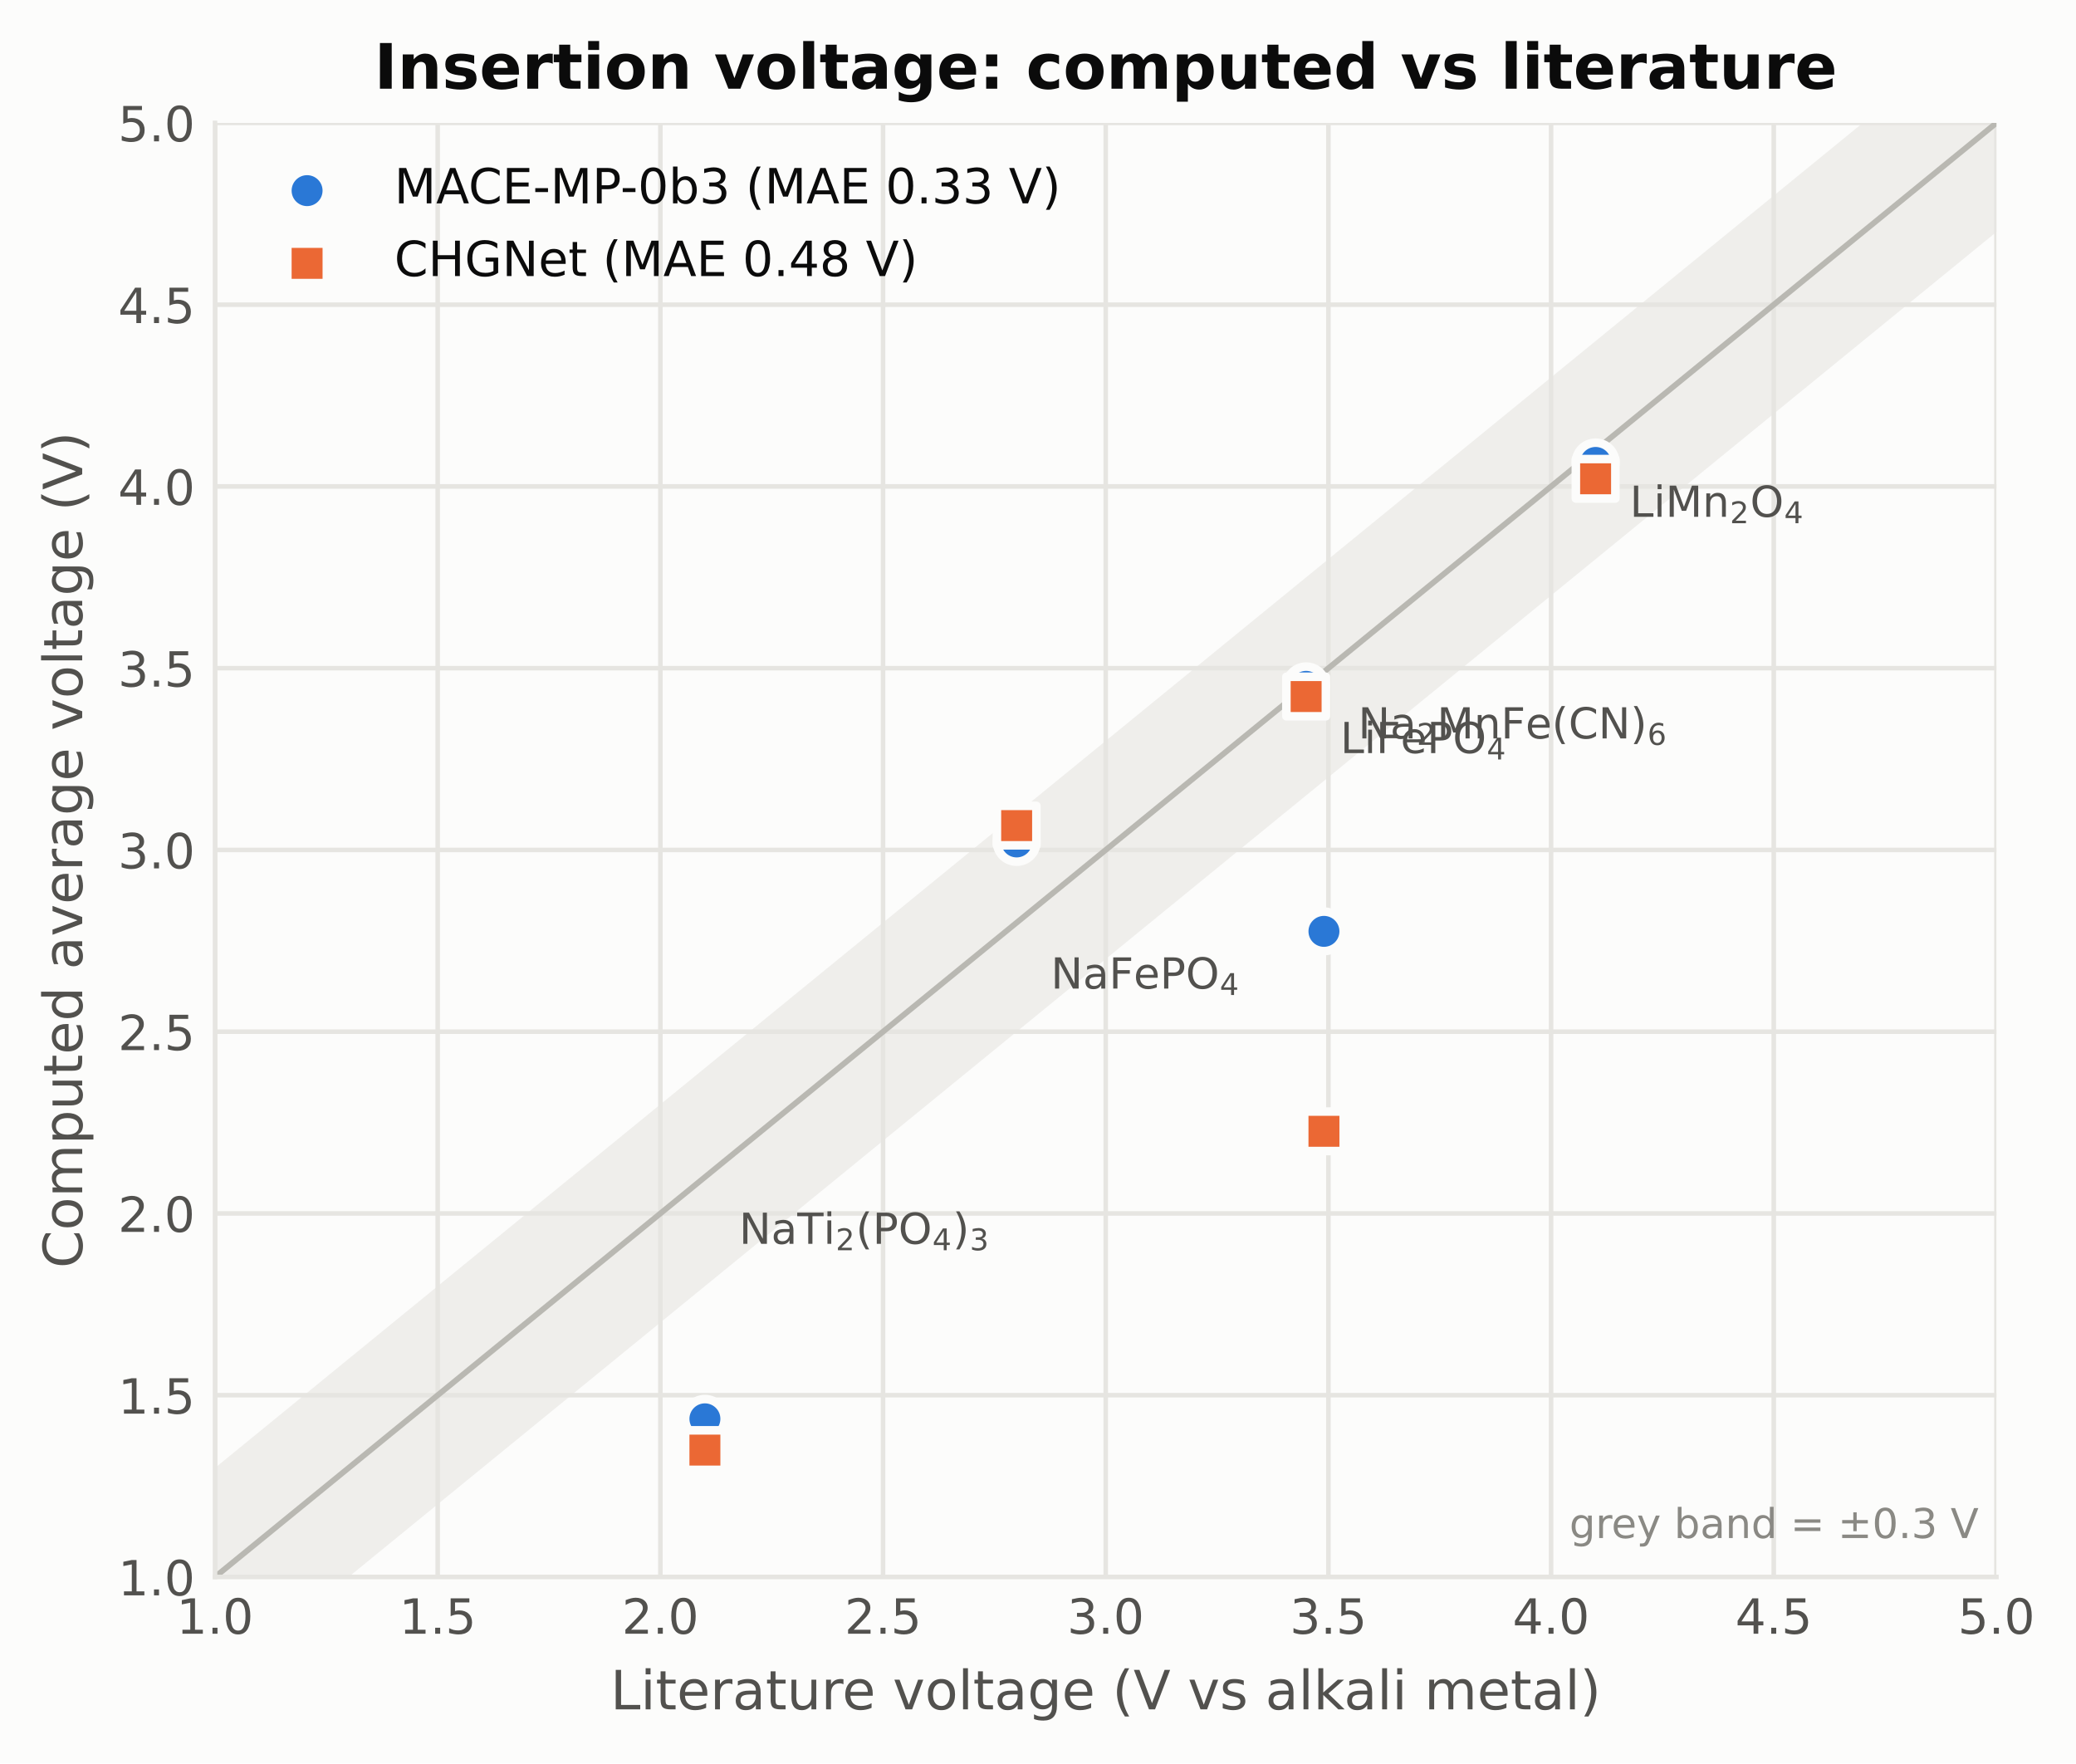
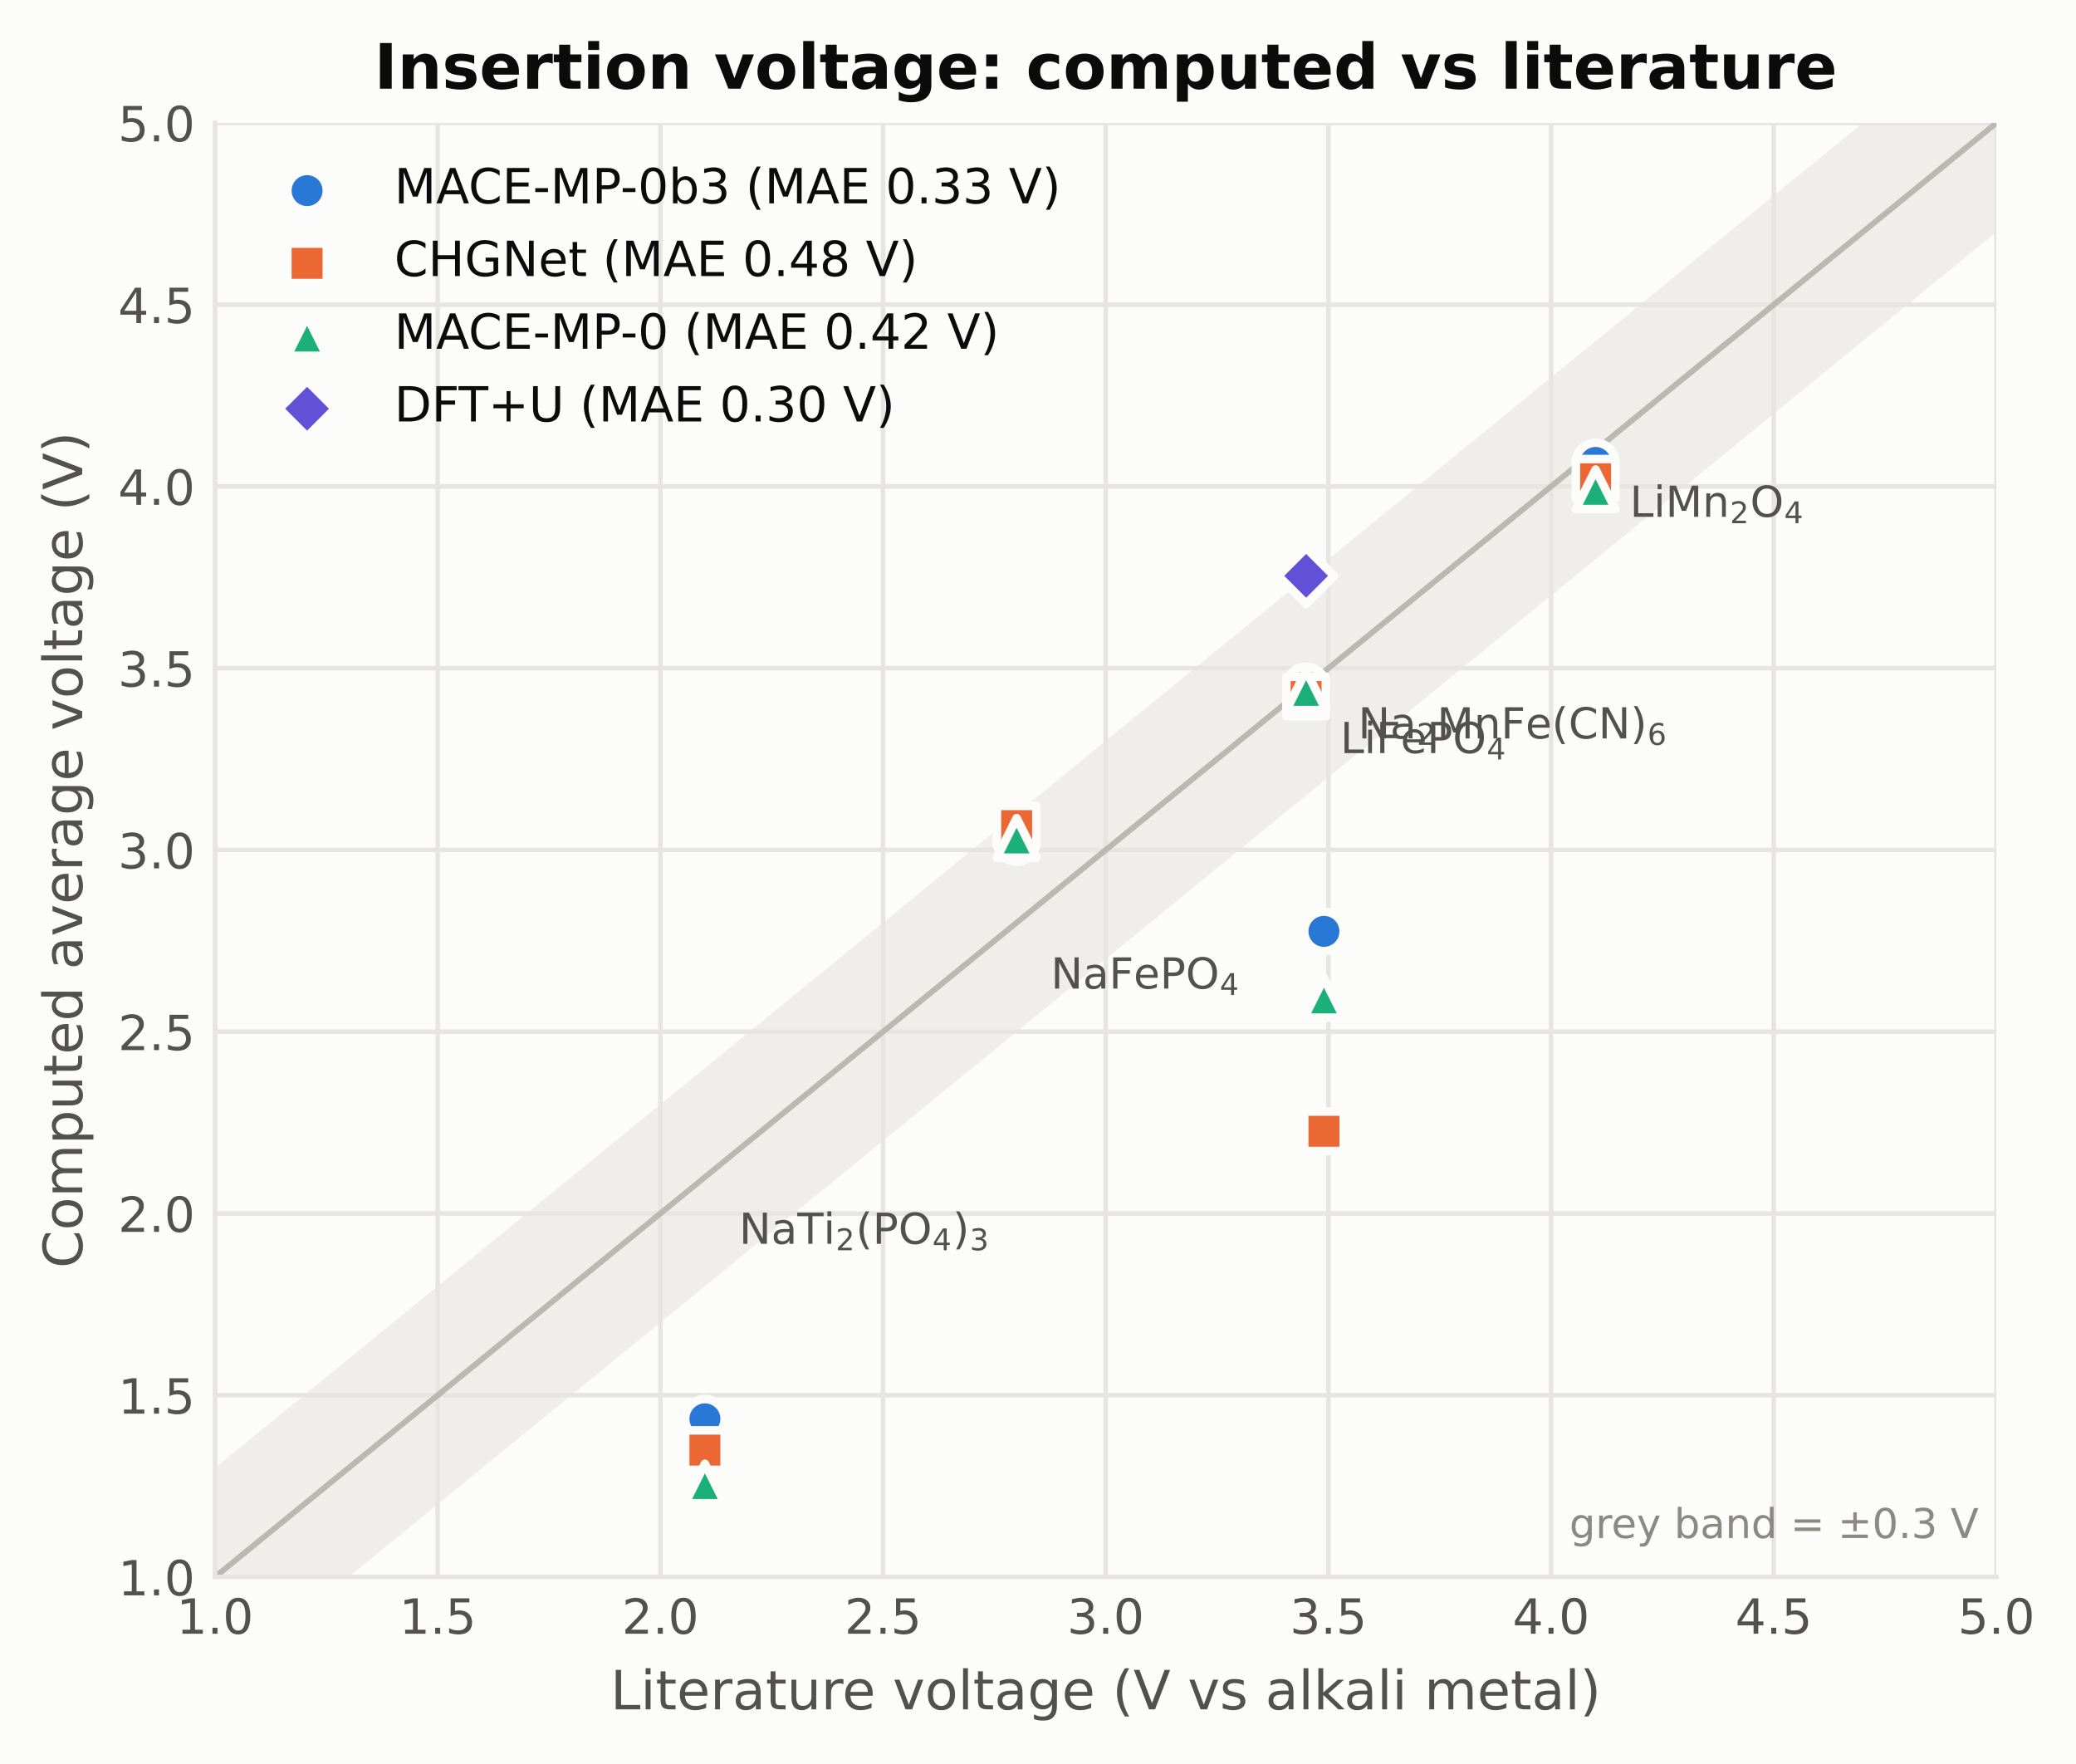
<svg xmlns="http://www.w3.org/2000/svg" xmlns:xlink="http://www.w3.org/1999/xlink" width="364.157pt" height="309.283pt" viewBox="0 0 364.157 309.283" version="1.1">
  <defs>
    <style type="text/css">*{stroke-linejoin: round; stroke-linecap: butt}</style>
  </defs>
  <g id="figure_1">
    <g id="patch_1">
      <path d="M 0 309.283  L 364.157 309.283  L 364.157 0  L 0 0  z " style="fill: #fcfcfb" />
    </g>
    <g id="axes_1">
      <g id="patch_2">
        <path d="M 37.718 276.582  L 350.198 276.582  L 350.198 21.558  L 37.718 21.558  z " style="fill: #fcfcfb" />
      </g>
      <g id="FillBetweenPolyCollection_1">
        <defs>
-           <path id="m6266afb833" d="M 37.718 -51.828  L 37.718 -13.574  L 350.198 -268.598  L 350.198 -306.852  L 350.198 -306.852  L 37.718 -51.828  z " />
-         </defs>
-         <g clip-path="url(#p7884459959)">
-           <use xlink:href="#m6266afb833" x="0" y="309.283" style="fill: #e6e5e1; fill-opacity: 0.6" />
+           <path id="m8118ba9562" d="M 37.718 -51.828  L 37.718 -13.574  L 350.198 -268.598  L 350.198 -306.852  L 350.198 -306.852  L 37.718 -51.828  z " />
+         </defs>
+         <g clip-path="url(#p5b75689eed)">
+           <use xlink:href="#m8118ba9562" x="0" y="309.283" style="fill: #e6e5e1; fill-opacity: 0.6" />
        </g>
      </g>
      <g id="matplotlib.axis_1">
        <g id="xtick_1">
          <g id="line2d_1">
-             <path d="M 37.718 276.582  L 37.718 21.558  " clip-path="url(#p7884459959)" style="fill: none; stroke: #e6e5e1; stroke-width: 0.8; stroke-linecap: round" />
+             <path d="M 37.718 276.582  L 37.718 21.558  " clip-path="url(#p5b75689eed)" style="fill: none; stroke: #e6e5e1; stroke-width: 0.8; stroke-linecap: round" />
          </g>
          <g id="line2d_2" />
          <g id="text_1">
            <text style="font-size: 8.5px; font-family: 'DejaVu Sans'; text-anchor: middle; fill: #52514e" x="37.718" y="286.54" transform="rotate(-0 37.7184 286.5403)">1.0</text>
          </g>
        </g>
        <g id="xtick_2">
          <g id="line2d_3">
-             <path d="M 76.778 276.582  L 76.778 21.558  " clip-path="url(#p7884459959)" style="fill: none; stroke: #e6e5e1; stroke-width: 0.8; stroke-linecap: round" />
+             <path d="M 76.778 276.582  L 76.778 21.558  " clip-path="url(#p5b75689eed)" style="fill: none; stroke: #e6e5e1; stroke-width: 0.8; stroke-linecap: round" />
          </g>
          <g id="line2d_4" />
          <g id="text_2">
            <text style="font-size: 8.5px; font-family: 'DejaVu Sans'; text-anchor: middle; fill: #52514e" x="76.778" y="286.54" transform="rotate(-0 76.7784 286.5403)">1.5</text>
          </g>
        </g>
        <g id="xtick_3">
          <g id="line2d_5">
-             <path d="M 115.838 276.582  L 115.838 21.558  " clip-path="url(#p7884459959)" style="fill: none; stroke: #e6e5e1; stroke-width: 0.8; stroke-linecap: round" />
+             <path d="M 115.838 276.582  L 115.838 21.558  " clip-path="url(#p5b75689eed)" style="fill: none; stroke: #e6e5e1; stroke-width: 0.8; stroke-linecap: round" />
          </g>
          <g id="line2d_6" />
          <g id="text_3">
            <text style="font-size: 8.5px; font-family: 'DejaVu Sans'; text-anchor: middle; fill: #52514e" x="115.838" y="286.54" transform="rotate(-0 115.8384 286.5403)">2.0</text>
          </g>
        </g>
        <g id="xtick_4">
          <g id="line2d_7">
-             <path d="M 154.898 276.582  L 154.898 21.558  " clip-path="url(#p7884459959)" style="fill: none; stroke: #e6e5e1; stroke-width: 0.8; stroke-linecap: round" />
+             <path d="M 154.898 276.582  L 154.898 21.558  " clip-path="url(#p5b75689eed)" style="fill: none; stroke: #e6e5e1; stroke-width: 0.8; stroke-linecap: round" />
          </g>
          <g id="line2d_8" />
          <g id="text_4">
            <text style="font-size: 8.5px; font-family: 'DejaVu Sans'; text-anchor: middle; fill: #52514e" x="154.898" y="286.54" transform="rotate(-0 154.8984 286.5403)">2.5</text>
          </g>
        </g>
        <g id="xtick_5">
          <g id="line2d_9">
-             <path d="M 193.958 276.582  L 193.958 21.558  " clip-path="url(#p7884459959)" style="fill: none; stroke: #e6e5e1; stroke-width: 0.8; stroke-linecap: round" />
+             <path d="M 193.958 276.582  L 193.958 21.558  " clip-path="url(#p5b75689eed)" style="fill: none; stroke: #e6e5e1; stroke-width: 0.8; stroke-linecap: round" />
          </g>
          <g id="line2d_10" />
          <g id="text_5">
            <text style="font-size: 8.5px; font-family: 'DejaVu Sans'; text-anchor: middle; fill: #52514e" x="193.958" y="286.54" transform="rotate(-0 193.9584 286.5403)">3.0</text>
          </g>
        </g>
        <g id="xtick_6">
          <g id="line2d_11">
-             <path d="M 233.018 276.582  L 233.018 21.558  " clip-path="url(#p7884459959)" style="fill: none; stroke: #e6e5e1; stroke-width: 0.8; stroke-linecap: round" />
+             <path d="M 233.018 276.582  L 233.018 21.558  " clip-path="url(#p5b75689eed)" style="fill: none; stroke: #e6e5e1; stroke-width: 0.8; stroke-linecap: round" />
          </g>
          <g id="line2d_12" />
          <g id="text_6">
            <text style="font-size: 8.5px; font-family: 'DejaVu Sans'; text-anchor: middle; fill: #52514e" x="233.018" y="286.54" transform="rotate(-0 233.0184 286.5403)">3.5</text>
          </g>
        </g>
        <g id="xtick_7">
          <g id="line2d_13">
-             <path d="M 272.078 276.582  L 272.078 21.558  " clip-path="url(#p7884459959)" style="fill: none; stroke: #e6e5e1; stroke-width: 0.8; stroke-linecap: round" />
+             <path d="M 272.078 276.582  L 272.078 21.558  " clip-path="url(#p5b75689eed)" style="fill: none; stroke: #e6e5e1; stroke-width: 0.8; stroke-linecap: round" />
          </g>
          <g id="line2d_14" />
          <g id="text_7">
            <text style="font-size: 8.5px; font-family: 'DejaVu Sans'; text-anchor: middle; fill: #52514e" x="272.078" y="286.54" transform="rotate(-0 272.0784 286.5403)">4.0</text>
          </g>
        </g>
        <g id="xtick_8">
          <g id="line2d_15">
-             <path d="M 311.138 276.582  L 311.138 21.558  " clip-path="url(#p7884459959)" style="fill: none; stroke: #e6e5e1; stroke-width: 0.8; stroke-linecap: round" />
+             <path d="M 311.138 276.582  L 311.138 21.558  " clip-path="url(#p5b75689eed)" style="fill: none; stroke: #e6e5e1; stroke-width: 0.8; stroke-linecap: round" />
          </g>
          <g id="line2d_16" />
          <g id="text_8">
            <text style="font-size: 8.5px; font-family: 'DejaVu Sans'; text-anchor: middle; fill: #52514e" x="311.138" y="286.54" transform="rotate(-0 311.1384 286.5403)">4.5</text>
          </g>
        </g>
        <g id="xtick_9">
          <g id="line2d_17">
-             <path d="M 350.198 276.582  L 350.198 21.558  " clip-path="url(#p7884459959)" style="fill: none; stroke: #e6e5e1; stroke-width: 0.8; stroke-linecap: round" />
+             <path d="M 350.198 276.582  L 350.198 21.558  " clip-path="url(#p5b75689eed)" style="fill: none; stroke: #e6e5e1; stroke-width: 0.8; stroke-linecap: round" />
          </g>
          <g id="line2d_18" />
          <g id="text_9">
            <text style="font-size: 8.5px; font-family: 'DejaVu Sans'; text-anchor: middle; fill: #52514e" x="350.198" y="286.54" transform="rotate(-0 350.1984 286.5403)">5.0</text>
          </g>
        </g>
        <g id="text_10">
          <text style="font-size: 9.5px; font-family: 'DejaVu Sans'; text-anchor: middle; fill: #52514e" x="193.958" y="299.801" transform="rotate(-0 193.9584 299.8008)">Literature voltage (V vs alkali metal)</text>
        </g>
      </g>
      <g id="matplotlib.axis_2">
        <g id="ytick_1">
          <g id="line2d_19">
-             <path d="M 37.718 276.582  L 350.198 276.582  " clip-path="url(#p7884459959)" style="fill: none; stroke: #e6e5e1; stroke-width: 0.8; stroke-linecap: round" />
+             <path d="M 37.718 276.582  L 350.198 276.582  " clip-path="url(#p5b75689eed)" style="fill: none; stroke: #e6e5e1; stroke-width: 0.8; stroke-linecap: round" />
          </g>
          <g id="line2d_20" />
          <g id="text_11">
            <text style="font-size: 8.5px; font-family: 'DejaVu Sans'; text-anchor: end; fill: #52514e" x="34.218" y="279.811" transform="rotate(-0 34.2184 279.8113)">1.0</text>
          </g>
        </g>
        <g id="ytick_2">
          <g id="line2d_21">
-             <path d="M 37.718 244.704  L 350.198 244.704  " clip-path="url(#p7884459959)" style="fill: none; stroke: #e6e5e1; stroke-width: 0.8; stroke-linecap: round" />
+             <path d="M 37.718 244.704  L 350.198 244.704  " clip-path="url(#p5b75689eed)" style="fill: none; stroke: #e6e5e1; stroke-width: 0.8; stroke-linecap: round" />
          </g>
          <g id="line2d_22" />
          <g id="text_12">
            <text style="font-size: 8.5px; font-family: 'DejaVu Sans'; text-anchor: end; fill: #52514e" x="34.218" y="247.933" transform="rotate(-0 34.2184 247.9333)">1.5</text>
          </g>
        </g>
        <g id="ytick_3">
          <g id="line2d_23">
-             <path d="M 37.718 212.826  L 350.198 212.826  " clip-path="url(#p7884459959)" style="fill: none; stroke: #e6e5e1; stroke-width: 0.8; stroke-linecap: round" />
+             <path d="M 37.718 212.826  L 350.198 212.826  " clip-path="url(#p5b75689eed)" style="fill: none; stroke: #e6e5e1; stroke-width: 0.8; stroke-linecap: round" />
          </g>
          <g id="line2d_24" />
          <g id="text_13">
            <text style="font-size: 8.5px; font-family: 'DejaVu Sans'; text-anchor: end; fill: #52514e" x="34.218" y="216.055" transform="rotate(-0 34.2184 216.0553)">2.0</text>
          </g>
        </g>
        <g id="ytick_4">
          <g id="line2d_25">
-             <path d="M 37.718 180.948  L 350.198 180.948  " clip-path="url(#p7884459959)" style="fill: none; stroke: #e6e5e1; stroke-width: 0.8; stroke-linecap: round" />
+             <path d="M 37.718 180.948  L 350.198 180.948  " clip-path="url(#p5b75689eed)" style="fill: none; stroke: #e6e5e1; stroke-width: 0.8; stroke-linecap: round" />
          </g>
          <g id="line2d_26" />
          <g id="text_14">
            <text style="font-size: 8.5px; font-family: 'DejaVu Sans'; text-anchor: end; fill: #52514e" x="34.218" y="184.177" transform="rotate(-0 34.2184 184.1773)">2.5</text>
          </g>
        </g>
        <g id="ytick_5">
          <g id="line2d_27">
-             <path d="M 37.718 149.07  L 350.198 149.07  " clip-path="url(#p7884459959)" style="fill: none; stroke: #e6e5e1; stroke-width: 0.8; stroke-linecap: round" />
+             <path d="M 37.718 149.07  L 350.198 149.07  " clip-path="url(#p5b75689eed)" style="fill: none; stroke: #e6e5e1; stroke-width: 0.8; stroke-linecap: round" />
          </g>
          <g id="line2d_28" />
          <g id="text_15">
            <text style="font-size: 8.5px; font-family: 'DejaVu Sans'; text-anchor: end; fill: #52514e" x="34.218" y="152.299" transform="rotate(-0 34.2184 152.2993)">3.0</text>
          </g>
        </g>
        <g id="ytick_6">
          <g id="line2d_29">
-             <path d="M 37.718 117.192  L 350.198 117.192  " clip-path="url(#p7884459959)" style="fill: none; stroke: #e6e5e1; stroke-width: 0.8; stroke-linecap: round" />
+             <path d="M 37.718 117.192  L 350.198 117.192  " clip-path="url(#p5b75689eed)" style="fill: none; stroke: #e6e5e1; stroke-width: 0.8; stroke-linecap: round" />
          </g>
          <g id="line2d_30" />
          <g id="text_16">
            <text style="font-size: 8.5px; font-family: 'DejaVu Sans'; text-anchor: end; fill: #52514e" x="34.218" y="120.421" transform="rotate(-0 34.2184 120.4213)">3.5</text>
          </g>
        </g>
        <g id="ytick_7">
          <g id="line2d_31">
-             <path d="M 37.718 85.314  L 350.198 85.314  " clip-path="url(#p7884459959)" style="fill: none; stroke: #e6e5e1; stroke-width: 0.8; stroke-linecap: round" />
+             <path d="M 37.718 85.314  L 350.198 85.314  " clip-path="url(#p5b75689eed)" style="fill: none; stroke: #e6e5e1; stroke-width: 0.8; stroke-linecap: round" />
          </g>
          <g id="line2d_32" />
          <g id="text_17">
            <text style="font-size: 8.5px; font-family: 'DejaVu Sans'; text-anchor: end; fill: #52514e" x="34.218" y="88.543" transform="rotate(-0 34.2184 88.54328)">4.0</text>
          </g>
        </g>
        <g id="ytick_8">
          <g id="line2d_33">
-             <path d="M 37.718 53.436  L 350.198 53.436  " clip-path="url(#p7884459959)" style="fill: none; stroke: #e6e5e1; stroke-width: 0.8; stroke-linecap: round" />
+             <path d="M 37.718 53.436  L 350.198 53.436  " clip-path="url(#p5b75689eed)" style="fill: none; stroke: #e6e5e1; stroke-width: 0.8; stroke-linecap: round" />
          </g>
          <g id="line2d_34" />
          <g id="text_18">
            <text style="font-size: 8.5px; font-family: 'DejaVu Sans'; text-anchor: end; fill: #52514e" x="34.218" y="56.665" transform="rotate(-0 34.2184 56.66528)">4.5</text>
          </g>
        </g>
        <g id="ytick_9">
          <g id="line2d_35">
-             <path d="M 37.718 21.558  L 350.198 21.558  " clip-path="url(#p7884459959)" style="fill: none; stroke: #e6e5e1; stroke-width: 0.8; stroke-linecap: round" />
+             <path d="M 37.718 21.558  L 350.198 21.558  " clip-path="url(#p5b75689eed)" style="fill: none; stroke: #e6e5e1; stroke-width: 0.8; stroke-linecap: round" />
          </g>
          <g id="line2d_36" />
          <g id="text_19">
            <text style="font-size: 8.5px; font-family: 'DejaVu Sans'; text-anchor: end; fill: #52514e" x="34.218" y="24.787" transform="rotate(-0 34.2184 24.78729)">5.0</text>
          </g>
        </g>
        <g id="text_20">
          <text style="font-size: 9.5px; font-family: 'DejaVu Sans'; text-anchor: middle; fill: #52514e" x="14.419" y="149.07" transform="rotate(-90 14.41852 149.0703)">Computed average voltage (V)</text>
        </g>
      </g>
      <g id="line2d_37">
-         <path d="M 37.718 276.582  L 350.198 21.558  " clip-path="url(#p7884459959)" style="fill: none; stroke: #b9b8b2; stroke-linecap: round" />
+         <path d="M 37.718 276.582  L 350.198 21.558  " clip-path="url(#p5b75689eed)" style="fill: none; stroke: #b9b8b2; stroke-linecap: round" />
      </g>
      <g id="patch_3">
        <path d="M 37.718 276.582  L 37.718 21.558  " style="fill: none; stroke: #e6e5e1; stroke-width: 0.8; stroke-linejoin: miter; stroke-linecap: square" />
      </g>
      <g id="patch_4">
        <path d="M 37.718 276.582  L 350.198 276.582  " style="fill: none; stroke: #e6e5e1; stroke-width: 0.8; stroke-linejoin: miter; stroke-linecap: square" />
      </g>
      <g id="PathCollection_1">
        <defs>
-           <path id="mbd518d5cd2" d="M 0 3.464  C 0.919 3.464 1.8 3.099 2.449 2.449  C 3.099 1.8 3.464 0.919 3.464 0  C 3.464 -0.919 3.099 -1.8 2.449 -2.449  C 1.8 -3.099 0.919 -3.464 0 -3.464  C -0.919 -3.464 -1.8 -3.099 -2.449 -2.449  C -3.099 -1.8 -3.464 -0.919 -3.464 0  C -3.464 0.919 -3.099 1.8 -2.449 2.449  C -1.8 3.099 -0.919 3.464 0 3.464  z " style="stroke: #fcfcfb; stroke-width: 1.5" />
-         </defs>
-         <g clip-path="url(#p7884459959)">
-           <use xlink:href="#mbd518d5cd2" x="229.112" y="120.38" style="fill: #2a78d6; stroke: #fcfcfb; stroke-width: 1.5" />
-           <use xlink:href="#mbd518d5cd2" x="279.89" y="81.106" style="fill: #2a78d6; stroke: #fcfcfb; stroke-width: 1.5" />
-           <use xlink:href="#mbd518d5cd2" x="178.334" y="147.668" style="fill: #2a78d6; stroke: #fcfcfb; stroke-width: 1.5" />
-           <use xlink:href="#mbd518d5cd2" x="123.65" y="248.848" style="fill: #2a78d6; stroke: #fcfcfb; stroke-width: 1.5" />
-           <use xlink:href="#mbd518d5cd2" x="232.237" y="163.352" style="fill: #2a78d6; stroke: #fcfcfb; stroke-width: 1.5" />
+           <path id="mb8bfa45019" d="M 0 3.464  C 0.919 3.464 1.8 3.099 2.449 2.449  C 3.099 1.8 3.464 0.919 3.464 0  C 3.464 -0.919 3.099 -1.8 2.449 -2.449  C 1.8 -3.099 0.919 -3.464 0 -3.464  C -0.919 -3.464 -1.8 -3.099 -2.449 -2.449  C -3.099 -1.8 -3.464 -0.919 -3.464 0  C -3.464 0.919 -3.099 1.8 -2.449 2.449  C -1.8 3.099 -0.919 3.464 0 3.464  z " style="stroke: #fcfcfb; stroke-width: 1.5" />
+         </defs>
+         <g clip-path="url(#p5b75689eed)">
+           <use xlink:href="#mb8bfa45019" x="229.112" y="120.38" style="fill: #2a78d6; stroke: #fcfcfb; stroke-width: 1.5" />
+           <use xlink:href="#mb8bfa45019" x="279.89" y="81.106" style="fill: #2a78d6; stroke: #fcfcfb; stroke-width: 1.5" />
+           <use xlink:href="#mb8bfa45019" x="178.334" y="147.668" style="fill: #2a78d6; stroke: #fcfcfb; stroke-width: 1.5" />
+           <use xlink:href="#mb8bfa45019" x="123.65" y="248.848" style="fill: #2a78d6; stroke: #fcfcfb; stroke-width: 1.5" />
+           <use xlink:href="#mb8bfa45019" x="232.237" y="163.352" style="fill: #2a78d6; stroke: #fcfcfb; stroke-width: 1.5" />
        </g>
      </g>
      <g id="PathCollection_2">
        <defs>
-           <path id="mf1663cb431" d="M -3.464 3.464  L 3.464 3.464  L 3.464 -3.464  L -3.464 -3.464  z " style="stroke: #fcfcfb; stroke-width: 1.5" />
-         </defs>
-         <g clip-path="url(#p7884459959)">
-           <use xlink:href="#mf1663cb431" x="229.112" y="122.165" style="fill: #eb6834; stroke: #fcfcfb; stroke-width: 1.5" />
-           <use xlink:href="#mf1663cb431" x="279.89" y="83.975" style="fill: #eb6834; stroke: #fcfcfb; stroke-width: 1.5" />
-           <use xlink:href="#mf1663cb431" x="178.334" y="144.799" style="fill: #eb6834; stroke: #fcfcfb; stroke-width: 1.5" />
-           <use xlink:href="#mf1663cb431" x="123.65" y="254.331" style="fill: #eb6834; stroke: #fcfcfb; stroke-width: 1.5" />
-           <use xlink:href="#mf1663cb431" x="232.237" y="198.417" style="fill: #eb6834; stroke: #fcfcfb; stroke-width: 1.5" />
+           <path id="m279d5e00ae" d="M -3.464 3.464  L 3.464 3.464  L 3.464 -3.464  L -3.464 -3.464  z " style="stroke: #fcfcfb; stroke-width: 1.5" />
+         </defs>
+         <g clip-path="url(#p5b75689eed)">
+           <use xlink:href="#m279d5e00ae" x="229.112" y="122.165" style="fill: #eb6834; stroke: #fcfcfb; stroke-width: 1.5" />
+           <use xlink:href="#m279d5e00ae" x="279.89" y="83.975" style="fill: #eb6834; stroke: #fcfcfb; stroke-width: 1.5" />
+           <use xlink:href="#m279d5e00ae" x="178.334" y="144.799" style="fill: #eb6834; stroke: #fcfcfb; stroke-width: 1.5" />
+           <use xlink:href="#m279d5e00ae" x="123.65" y="254.331" style="fill: #eb6834; stroke: #fcfcfb; stroke-width: 1.5" />
+           <use xlink:href="#m279d5e00ae" x="232.237" y="198.417" style="fill: #eb6834; stroke: #fcfcfb; stroke-width: 1.5" />
+         </g>
+       </g>
+       <g id="PathCollection_3">
+         <defs>
+           <path id="m5c02f1bdd3" d="M 0 -3.464  L -3.464 3.464  L 3.464 3.464  z " style="stroke: #fcfcfb; stroke-width: 1.5" />
+         </defs>
+         <g clip-path="url(#p5b75689eed)">
+           <use xlink:href="#m5c02f1bdd3" x="229.112" y="121.081" style="fill: #1baf7a; stroke: #fcfcfb; stroke-width: 1.5" />
+           <use xlink:href="#m5c02f1bdd3" x="279.89" y="85.824" style="fill: #1baf7a; stroke: #fcfcfb; stroke-width: 1.5" />
+           <use xlink:href="#m5c02f1bdd3" x="178.334" y="146.966" style="fill: #1baf7a; stroke: #fcfcfb; stroke-width: 1.5" />
+           <use xlink:href="#m5c02f1bdd3" x="123.65" y="260.197" style="fill: #1baf7a; stroke: #fcfcfb; stroke-width: 1.5" />
+           <use xlink:href="#m5c02f1bdd3" x="232.237" y="175.019" style="fill: #1baf7a; stroke: #fcfcfb; stroke-width: 1.5" />
+         </g>
+       </g>
+       <g id="PathCollection_4">
+         <defs>
+           <path id="ma210a4a530" d="M -0 4.899  L 4.899 0  L 0 -4.899  L -4.899 -0  z " style="stroke: #fcfcfb; stroke-width: 1.5" />
+         </defs>
+         <g clip-path="url(#p5b75689eed)">
+           <use xlink:href="#ma210a4a530" x="229.112" y="100.998" style="fill: #6250d6; stroke: #fcfcfb; stroke-width: 1.5" />
        </g>
      </g>
      <g id="text_21">
        <g style="fill: #52514e" transform="translate(235.1124 132.3801)">
          <text>
            <tspan x="0" y="-0.297" style="font-size: 7.5px; font-family: 'DejaVu Sans'; fill: #52514e">L</tspan>
            <tspan x="4.178" y="-0.297" style="font-size: 7.5px; font-family: 'DejaVu Sans'; fill: #52514e">i</tspan>
            <tspan x="6.262" y="-0.297" style="font-size: 7.5px; font-family: 'DejaVu Sans'; fill: #52514e">F</tspan>
            <tspan x="10.576" y="-0.297" style="font-size: 7.5px; font-family: 'DejaVu Sans'; fill: #52514e">e</tspan>
            <tspan x="15.19" y="-0.297" style="font-size: 7.5px; font-family: 'DejaVu Sans'; fill: #52514e">P</tspan>
            <tspan x="19.713" y="-0.297" style="font-size: 7.5px; font-family: 'DejaVu Sans'; fill: #52514e">O</tspan>
            <tspan x="25.688" y="0.828" style="font-size: 5.25px; font-family: 'DejaVu Sans'; fill: #52514e">4</tspan>
          </text>
        </g>
      </g>
      <g id="text_22">
        <g style="fill: #52514e" transform="translate(285.8904 90.93868)">
          <text>
            <tspan x="0" y="-0.297" style="font-size: 7.5px; font-family: 'DejaVu Sans'; fill: #52514e">L</tspan>
            <tspan x="4.178" y="-0.297" style="font-size: 7.5px; font-family: 'DejaVu Sans'; fill: #52514e">i</tspan>
            <tspan x="6.262" y="-0.297" style="font-size: 7.5px; font-family: 'DejaVu Sans'; fill: #52514e">M</tspan>
            <tspan x="12.733" y="-0.297" style="font-size: 7.5px; font-family: 'DejaVu Sans'; fill: #52514e">n</tspan>
            <tspan x="21.104" y="-0.297" style="font-size: 7.5px; font-family: 'DejaVu Sans'; fill: #52514e">O</tspan>
            <tspan x="17.558" y="0.828" style="font-size: 5.25px; font-family: 'DejaVu Sans'; fill: #52514e">2</tspan>
            <tspan x="27.079" y="0.828" style="font-size: 5.25px; font-family: 'DejaVu Sans'; fill: #52514e">4</tspan>
          </text>
        </g>
      </g>
      <g id="text_23">
        <g style="fill: #52514e" transform="translate(184.3344 173.8215)">
          <text>
            <tspan x="0" y="-0.438" style="font-size: 7.5px; font-family: 'DejaVu Sans'; fill: #52514e">N</tspan>
            <tspan x="5.61" y="-0.438" style="font-size: 7.5px; font-family: 'DejaVu Sans'; fill: #52514e">a</tspan>
            <tspan x="10.206" y="-0.438" style="font-size: 7.5px; font-family: 'DejaVu Sans'; fill: #52514e">F</tspan>
            <tspan x="14.52" y="-0.438" style="font-size: 7.5px; font-family: 'DejaVu Sans'; fill: #52514e">e</tspan>
            <tspan x="19.135" y="-0.438" style="font-size: 7.5px; font-family: 'DejaVu Sans'; fill: #52514e">P</tspan>
            <tspan x="23.657" y="-0.438" style="font-size: 7.5px; font-family: 'DejaVu Sans'; fill: #52514e">O</tspan>
            <tspan x="29.632" y="0.687" style="font-size: 5.25px; font-family: 'DejaVu Sans'; fill: #52514e">4</tspan>
          </text>
        </g>
      </g>
      <g id="text_24">
        <g style="fill: #52514e" transform="translate(129.6504 218.4507)">
          <text>
            <tspan x="0" y="-0.297" style="font-size: 7.5px; font-family: 'DejaVu Sans'; fill: #52514e">N</tspan>
            <tspan x="5.61" y="-0.297" style="font-size: 7.5px; font-family: 'DejaVu Sans'; fill: #52514e">a</tspan>
            <tspan x="10.206" y="-0.297" style="font-size: 7.5px; font-family: 'DejaVu Sans'; fill: #52514e">T</tspan>
            <tspan x="14.788" y="-0.297" style="font-size: 7.5px; font-family: 'DejaVu Sans'; fill: #52514e">i</tspan>
            <tspan x="20.488" y="-0.297" style="font-size: 7.5px; font-family: 'DejaVu Sans'; fill: #52514e">(</tspan>
            <tspan x="23.414" y="-0.297" style="font-size: 7.5px; font-family: 'DejaVu Sans'; fill: #52514e">P</tspan>
            <tspan x="27.937" y="-0.297" style="font-size: 7.5px; font-family: 'DejaVu Sans'; fill: #52514e">O</tspan>
            <tspan x="37.458" y="-0.297" style="font-size: 7.5px; font-family: 'DejaVu Sans'; fill: #52514e">)</tspan>
            <tspan x="16.943" y="0.828" style="font-size: 5.25px; font-family: 'DejaVu Sans'; fill: #52514e">2</tspan>
            <tspan x="33.912" y="0.828" style="font-size: 5.25px; font-family: 'DejaVu Sans'; fill: #52514e">4</tspan>
            <tspan x="40.455" y="0.828" style="font-size: 5.25px; font-family: 'DejaVu Sans'; fill: #52514e">3</tspan>
          </text>
        </g>
      </g>
      <g id="text_25">
        <g style="fill: #52514e" transform="translate(238.2372 129.8298)">
          <text>
            <tspan x="0" y="-0.312" style="font-size: 7.5px; font-family: 'DejaVu Sans'; fill: #52514e">N</tspan>
            <tspan x="5.61" y="-0.312" style="font-size: 7.5px; font-family: 'DejaVu Sans'; fill: #52514e">a</tspan>
            <tspan x="13.823" y="-0.312" style="font-size: 7.5px; font-family: 'DejaVu Sans'; fill: #52514e">M</tspan>
            <tspan x="20.294" y="-0.312" style="font-size: 7.5px; font-family: 'DejaVu Sans'; fill: #52514e">n</tspan>
            <tspan x="25.048" y="-0.312" style="font-size: 7.5px; font-family: 'DejaVu Sans'; fill: #52514e">F</tspan>
            <tspan x="29.362" y="-0.312" style="font-size: 7.5px; font-family: 'DejaVu Sans'; fill: #52514e">e</tspan>
            <tspan x="33.976" y="-0.312" style="font-size: 7.5px; font-family: 'DejaVu Sans'; fill: #52514e">(</tspan>
            <tspan x="36.902" y="-0.312" style="font-size: 7.5px; font-family: 'DejaVu Sans'; fill: #52514e">C</tspan>
            <tspan x="42.139" y="-0.312" style="font-size: 7.5px; font-family: 'DejaVu Sans'; fill: #52514e">N</tspan>
            <tspan x="47.749" y="-0.312" style="font-size: 7.5px; font-family: 'DejaVu Sans'; fill: #52514e">)</tspan>
            <tspan x="10.278" y="0.812" style="font-size: 5.25px; font-family: 'DejaVu Sans'; fill: #52514e">2</tspan>
            <tspan x="50.747" y="0.812" style="font-size: 5.25px; font-family: 'DejaVu Sans'; fill: #52514e">6</tspan>
          </text>
        </g>
      </g>
      <g id="text_26">
        <text style="font-size: 7.2px; font-family: 'DejaVu Sans'; text-anchor: end; fill: #8a8984" x="347.074" y="269.752" transform="rotate(-0 347.0736 269.7521)">grey band = ±0.3 V</text>
      </g>
      <g id="text_27">
-         <text style="font-weight: 600; font-size: 11px; font-family: 'DejaVu Sans'; text-anchor: middle; fill: #0b0b0b" x="193.958" y="15.558" transform="rotate(-0 193.9584 15.55828)">Insertion voltage: computed vs literature</text>
+         <text style="font-weight: 700; font-size: 11px; font-family: 'DejaVu Sans'; text-anchor: middle; fill: #0b0b0b" x="193.958" y="15.558" transform="rotate(-0 193.9584 15.55828)">Insertion voltage: computed vs literature</text>
      </g>
      <g id="legend_1">
-         <g id="PathCollection_3">
+         <g id="PathCollection_5">
          <g>
-             <use xlink:href="#mbd518d5cd2" x="53.868" y="33.436" style="fill: #2a78d6; stroke: #fcfcfb; stroke-width: 1.5" />
+             <use xlink:href="#mb8bfa45019" x="53.868" y="33.436" style="fill: #2a78d6; stroke: #fcfcfb; stroke-width: 1.5" />
          </g>
        </g>
        <g id="text_28">
          <text style="font-size: 8.5px; font-family: 'DejaVu Sans'; text-anchor: start; fill: #0b0b0b" x="69.168" y="35.667" transform="rotate(-0 69.1684 35.66695)">MACE-MP-0b3 (MAE 0.33 V)</text>
        </g>
-         <g id="PathCollection_4">
+         <g id="PathCollection_6">
          <g>
-             <use xlink:href="#mf1663cb431" x="53.868" y="46.186" style="fill: #eb6834; stroke: #fcfcfb; stroke-width: 1.5" />
+             <use xlink:href="#m279d5e00ae" x="53.868" y="46.186" style="fill: #eb6834; stroke: #fcfcfb; stroke-width: 1.5" />
          </g>
        </g>
        <g id="text_29">
          <text style="font-size: 8.5px; font-family: 'DejaVu Sans'; text-anchor: start; fill: #0b0b0b" x="69.168" y="48.418" transform="rotate(-0 69.1684 48.41762)">CHGNet (MAE 0.48 V)</text>
+         </g>
+         <g id="PathCollection_7">
+           <g>
+             <use xlink:href="#m5c02f1bdd3" x="53.868" y="58.937" style="fill: #1baf7a; stroke: #fcfcfb; stroke-width: 1.5" />
+           </g>
+         </g>
+         <g id="text_30">
+           <text style="font-size: 8.5px; font-family: 'DejaVu Sans'; text-anchor: start; fill: #0b0b0b" x="69.168" y="61.168" transform="rotate(-0 69.1684 61.16828)">MACE-MP-0 (MAE 0.42 V)</text>
+         </g>
+         <g id="PathCollection_8">
+           <g>
+             <use xlink:href="#ma210a4a530" x="53.868" y="71.688" style="fill: #6250d6; stroke: #fcfcfb; stroke-width: 1.5" />
+           </g>
+         </g>
+         <g id="text_31">
+           <text style="font-size: 8.5px; font-family: 'DejaVu Sans'; text-anchor: start; fill: #0b0b0b" x="69.168" y="73.919" transform="rotate(-0 69.1684 73.91894)">DFT+U (MAE 0.30 V)</text>
        </g>
      </g>
    </g>
  </g>
  <defs>
-     <clipPath id="p7884459959">
+     <clipPath id="p5b75689eed">
      <rect x="37.718" y="21.558" width="312.48" height="255.024" />
    </clipPath>
  </defs>
</svg>
